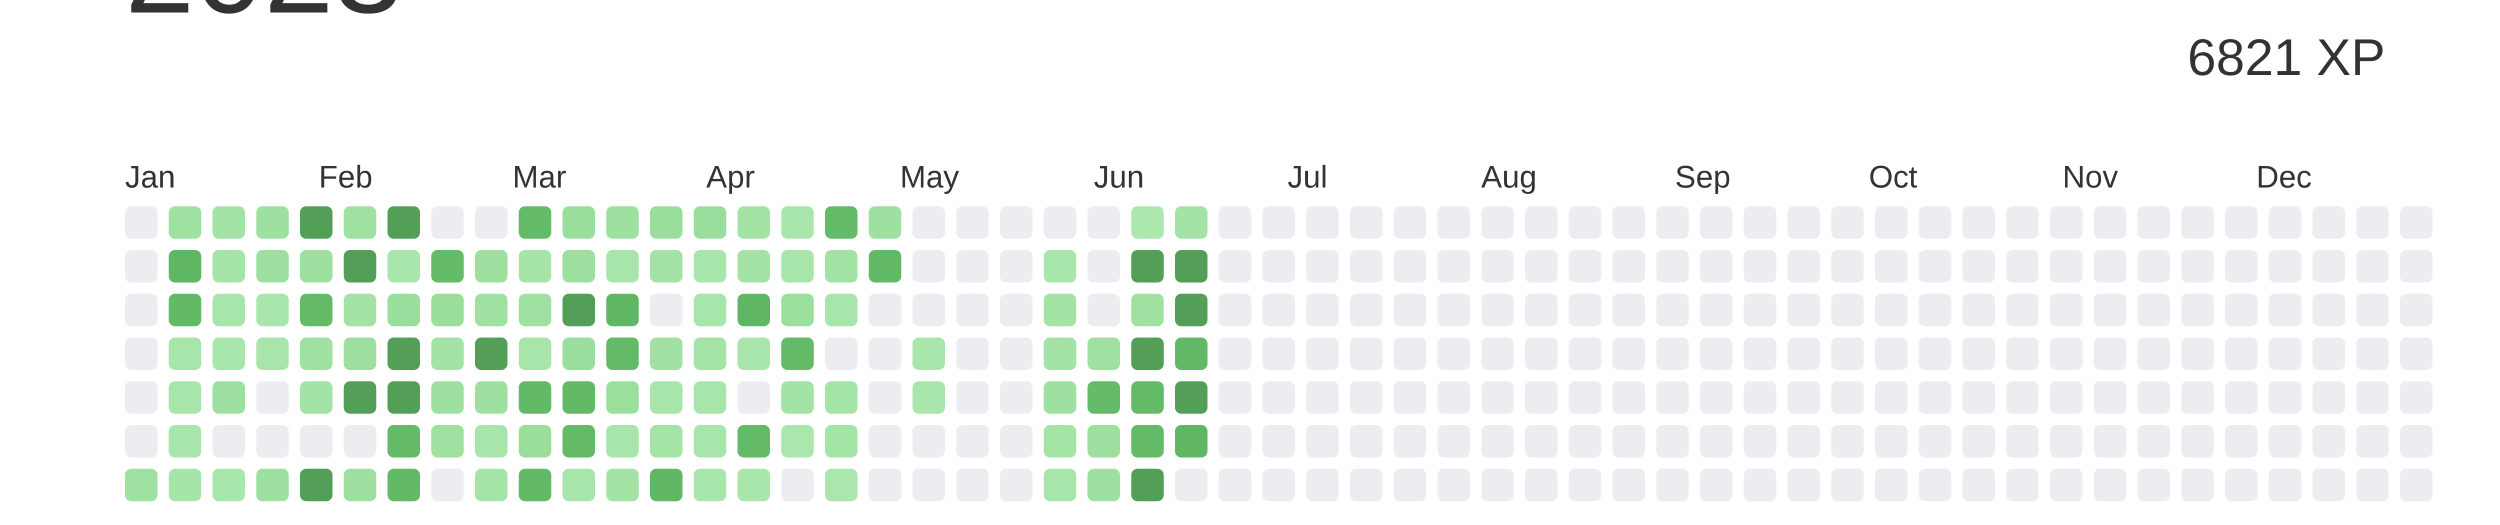
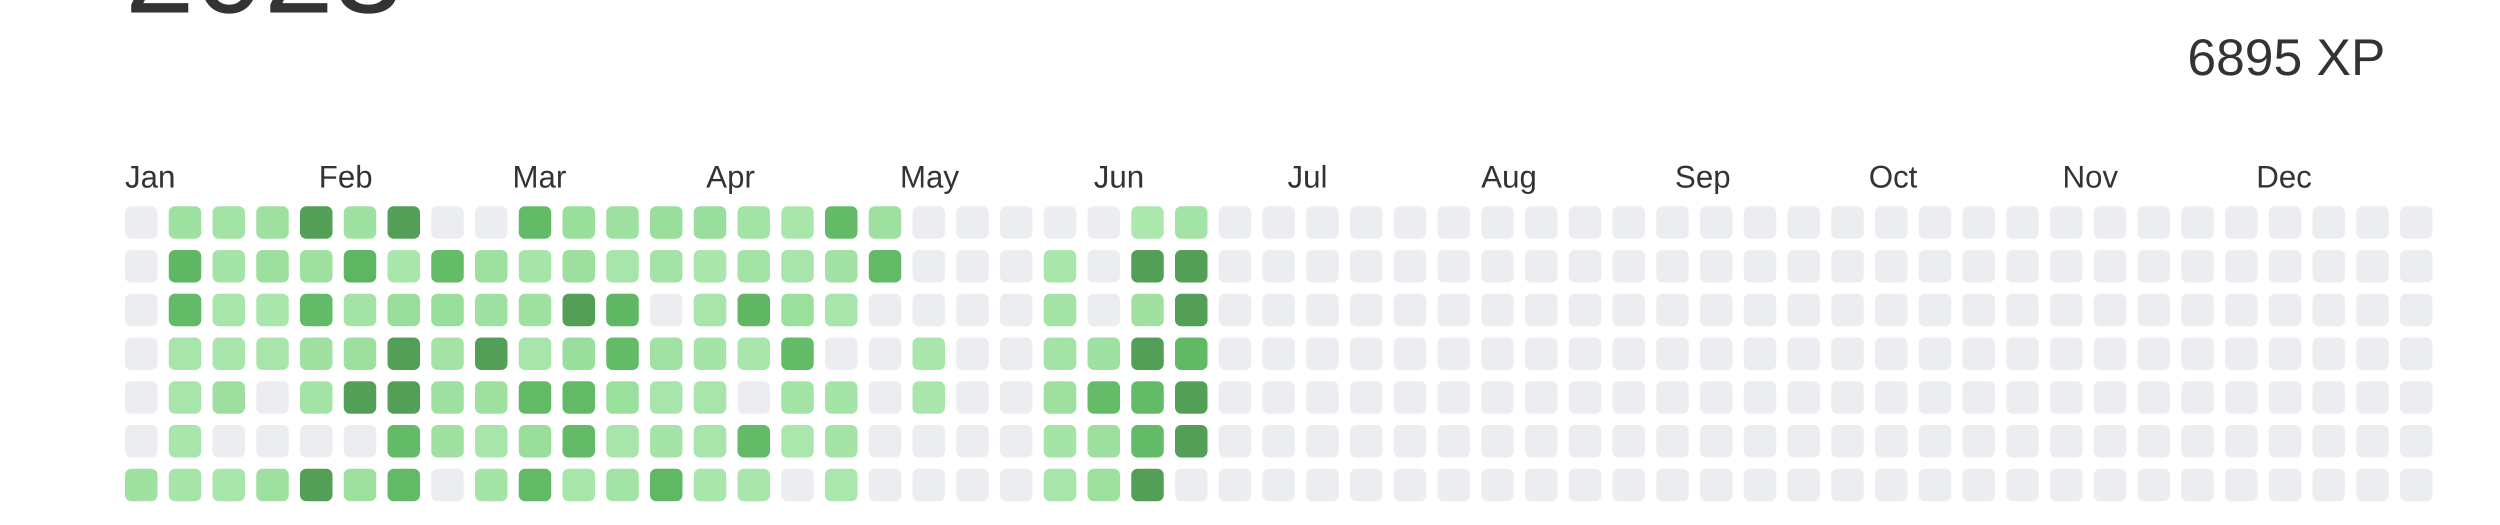
<svg xmlns="http://www.w3.org/2000/svg" baseProfile="full" height="42mm" version="1.1" viewBox="0,0,200,42" width="200mm">
  <defs />
  <rect fill="#ffffff" height="42" width="200" x="0" y="0" />
  <text alignment-baseline="hanging" fill="#333333" style="font-size:10.0px; font-family:Arial;" x="10" y="1">2023</text>
-   <text alignment-baseline="hanging" fill="#333333" style="font-size:4.125px; font-family:Arial;" x="175" y="6">6821 XP</text>
+   <text alignment-baseline="hanging" fill="#333333" style="font-size:4.125px; font-family:Arial;" x="175" y="6">6895 XP</text>
  <text fill="#333333" style="font-size:2.5px; font-family:Arial" x="10.0" y="15">Jan</text>
  <text fill="#333333" style="font-size:2.5px; font-family:Arial" x="25.5" y="15">Feb</text>
  <text fill="#333333" style="font-size:2.5px; font-family:Arial" x="41.0" y="15">Mar</text>
  <text fill="#333333" style="font-size:2.5px; font-family:Arial" x="56.5" y="15">Apr</text>
  <text fill="#333333" style="font-size:2.5px; font-family:Arial" x="72.0" y="15">May</text>
  <text fill="#333333" style="font-size:2.5px; font-family:Arial" x="87.5" y="15">Jun</text>
  <text fill="#333333" style="font-size:2.5px; font-family:Arial" x="103.0" y="15">Jul</text>
  <text fill="#333333" style="font-size:2.5px; font-family:Arial" x="118.5" y="15">Aug</text>
  <text fill="#333333" style="font-size:2.5px; font-family:Arial" x="134.0" y="15">Sep</text>
  <text fill="#333333" style="font-size:2.5px; font-family:Arial" x="149.5" y="15">Oct</text>
  <text fill="#333333" style="font-size:2.5px; font-family:Arial" x="165.0" y="15">Nov</text>
  <text fill="#333333" style="font-size:2.5px; font-family:Arial" x="180.5" y="15">Dec</text>
  <rect fill="#EBEDF0" height="2.6" rx="0.5" ry="0.5" width="2.6" x="10.0" y="16.5" />
  <rect fill="#EBEDF0" height="2.6" rx="0.5" ry="0.5" width="2.6" x="10.0" y="20.0" />
  <rect fill="#EBEDF0" height="2.6" rx="0.5" ry="0.5" width="2.6" x="10.0" y="23.5" />
  <rect fill="#EBEDF0" height="2.6" rx="0.5" ry="0.5" width="2.6" x="10.0" y="27.0" />
  <rect fill="#EBEDF0" height="2.6" rx="0.5" ry="0.5" width="2.6" x="10.0" y="30.5" />
  <rect fill="#EBEDF0" height="2.6" rx="0.5" ry="0.5" width="2.6" x="10.0" y="34.0" />
  <rect fill="#9fe1a1" height="2.6" rx="0.5" ry="0.5" width="2.6" x="10.0" y="37.5" />
  <rect fill="#9fe1a1" height="2.6" rx="0.5" ry="0.5" width="2.6" x="13.5" y="16.5" />
  <rect fill="#5fb663" height="2.6" rx="0.5" ry="0.5" width="2.6" x="13.5" y="20.0" />
  <rect fill="#62b966" height="2.6" rx="0.5" ry="0.5" width="2.6" x="13.5" y="23.5" />
  <rect fill="#a8e5aa" height="2.6" rx="0.5" ry="0.5" width="2.6" x="13.5" y="27.0" />
  <rect fill="#a8e5aa" height="2.6" rx="0.5" ry="0.5" width="2.6" x="13.5" y="30.5" />
  <rect fill="#a9e6ab" height="2.6" rx="0.5" ry="0.5" width="2.6" x="13.5" y="34.0" />
  <rect fill="#a6e4a8" height="2.6" rx="0.5" ry="0.5" width="2.6" x="13.5" y="37.5" />
  <rect fill="#a4e3a6" height="2.6" rx="0.5" ry="0.5" width="2.6" x="17.0" y="16.5" />
  <rect fill="#a5e4a7" height="2.6" rx="0.5" ry="0.5" width="2.6" x="17.0" y="20.0" />
  <rect fill="#a8e5aa" height="2.6" rx="0.5" ry="0.5" width="2.6" x="17.0" y="23.5" />
  <rect fill="#a9e6ab" height="2.6" rx="0.5" ry="0.5" width="2.6" x="17.0" y="27.0" />
  <rect fill="#9cdf9f" height="2.6" rx="0.5" ry="0.5" width="2.6" x="17.0" y="30.5" />
  <rect fill="#EBEDF0" height="2.6" rx="0.5" ry="0.5" width="2.6" x="17.0" y="34.0" />
  <rect fill="#a9e6ab" height="2.6" rx="0.5" ry="0.5" width="2.6" x="17.0" y="37.5" />
  <rect fill="#9ee0a0" height="2.6" rx="0.5" ry="0.5" width="2.6" x="20.5" y="16.5" />
  <rect fill="#9cdf9f" height="2.6" rx="0.5" ry="0.5" width="2.6" x="20.5" y="20.0" />
  <rect fill="#a9e6ab" height="2.6" rx="0.5" ry="0.5" width="2.6" x="20.5" y="23.5" />
  <rect fill="#a8e5aa" height="2.6" rx="0.5" ry="0.5" width="2.6" x="20.5" y="27.0" />
  <rect fill="#EBEDF0" height="2.6" rx="0.5" ry="0.5" width="2.6" x="20.5" y="30.5" />
  <rect fill="#EBEDF0" height="2.6" rx="0.5" ry="0.5" width="2.6" x="20.5" y="34.0" />
  <rect fill="#9de09f" height="2.6" rx="0.5" ry="0.5" width="2.6" x="20.5" y="37.5" />
  <rect fill="#549F57" height="2.6" rx="0.5" ry="0.5" width="2.6" x="24.0" y="16.5" />
  <rect fill="#9de09f" height="2.6" rx="0.5" ry="0.5" width="2.6" x="24.0" y="20.0" />
  <rect fill="#63bb68" height="2.6" rx="0.5" ry="0.5" width="2.6" x="24.0" y="23.5" />
  <rect fill="#9fe1a1" height="2.6" rx="0.5" ry="0.5" width="2.6" x="24.0" y="27.0" />
  <rect fill="#a3e3a5" height="2.6" rx="0.5" ry="0.5" width="2.6" x="24.0" y="30.5" />
  <rect fill="#EBEDF0" height="2.6" rx="0.5" ry="0.5" width="2.6" x="24.0" y="34.0" />
  <rect fill="#549F57" height="2.6" rx="0.5" ry="0.5" width="2.6" x="24.0" y="37.5" />
  <rect fill="#9fe1a1" height="2.6" rx="0.5" ry="0.5" width="2.6" x="27.5" y="16.5" />
-   <rect fill="#549F57" height="2.6" rx="0.5" ry="0.5" width="2.6" x="27.5" y="20.0" />
+   <rect fill="#5eb562" height="2.6" rx="0.5" ry="0.5" width="2.6" x="27.5" y="20.0" />
  <rect fill="#a4e3a6" height="2.6" rx="0.5" ry="0.5" width="2.6" x="27.5" y="23.5" />
  <rect fill="#9cdf9f" height="2.6" rx="0.5" ry="0.5" width="2.6" x="27.5" y="27.0" />
  <rect fill="#549F57" height="2.6" rx="0.5" ry="0.5" width="2.6" x="27.5" y="30.5" />
  <rect fill="#EBEDF0" height="2.6" rx="0.5" ry="0.5" width="2.6" x="27.5" y="34.0" />
  <rect fill="#9de09f" height="2.6" rx="0.5" ry="0.5" width="2.6" x="27.5" y="37.5" />
  <rect fill="#549F57" height="2.6" rx="0.5" ry="0.5" width="2.6" x="31.0" y="16.5" />
  <rect fill="#a9e6ab" height="2.6" rx="0.5" ry="0.5" width="2.6" x="31.0" y="20.0" />
  <rect fill="#99de9c" height="2.6" rx="0.5" ry="0.5" width="2.6" x="31.0" y="23.5" />
  <rect fill="#549F57" height="2.6" rx="0.5" ry="0.5" width="2.6" x="31.0" y="27.0" />
  <rect fill="#549F57" height="2.6" rx="0.5" ry="0.5" width="2.6" x="31.0" y="30.5" />
  <rect fill="#63bb68" height="2.6" rx="0.5" ry="0.5" width="2.6" x="31.0" y="34.0" />
  <rect fill="#62ba67" height="2.6" rx="0.5" ry="0.5" width="2.6" x="31.0" y="37.5" />
  <rect fill="#EBEDF0" height="2.6" rx="0.5" ry="0.5" width="2.6" x="34.5" y="16.5" />
  <rect fill="#64bb68" height="2.6" rx="0.5" ry="0.5" width="2.6" x="34.5" y="20.0" />
  <rect fill="#99de9b" height="2.6" rx="0.5" ry="0.5" width="2.6" x="34.5" y="23.5" />
  <rect fill="#a3e3a5" height="2.6" rx="0.5" ry="0.5" width="2.6" x="34.5" y="27.0" />
  <rect fill="#9ee0a0" height="2.6" rx="0.5" ry="0.5" width="2.6" x="34.5" y="30.5" />
  <rect fill="#a0e1a2" height="2.6" rx="0.5" ry="0.5" width="2.6" x="34.5" y="34.0" />
  <rect fill="#EBEDF0" height="2.6" rx="0.5" ry="0.5" width="2.6" x="34.5" y="37.5" />
  <rect fill="#EBEDF0" height="2.6" rx="0.5" ry="0.5" width="2.6" x="38.0" y="16.5" />
  <rect fill="#9de09f" height="2.6" rx="0.5" ry="0.5" width="2.6" x="38.0" y="20.0" />
  <rect fill="#9fe1a2" height="2.6" rx="0.5" ry="0.5" width="2.6" x="38.0" y="23.5" />
  <rect fill="#549F57" height="2.6" rx="0.5" ry="0.5" width="2.6" x="38.0" y="27.0" />
  <rect fill="#9ee0a0" height="2.6" rx="0.5" ry="0.5" width="2.6" x="38.0" y="30.5" />
  <rect fill="#a8e5aa" height="2.6" rx="0.5" ry="0.5" width="2.6" x="38.0" y="34.0" />
  <rect fill="#a5e4a7" height="2.6" rx="0.5" ry="0.5" width="2.6" x="38.0" y="37.5" />
  <rect fill="#63bb68" height="2.6" rx="0.5" ry="0.5" width="2.6" x="41.5" y="16.5" />
  <rect fill="#a6e4a8" height="2.6" rx="0.5" ry="0.5" width="2.6" x="41.5" y="20.0" />
  <rect fill="#9fe1a1" height="2.6" rx="0.5" ry="0.5" width="2.6" x="41.5" y="23.5" />
  <rect fill="#a8e5aa" height="2.6" rx="0.5" ry="0.5" width="2.6" x="41.5" y="27.0" />
  <rect fill="#62b966" height="2.6" rx="0.5" ry="0.5" width="2.6" x="41.5" y="30.5" />
  <rect fill="#99de9b" height="2.6" rx="0.5" ry="0.5" width="2.6" x="41.5" y="34.0" />
  <rect fill="#62b966" height="2.6" rx="0.5" ry="0.5" width="2.6" x="41.5" y="37.5" />
  <rect fill="#9ade9c" height="2.6" rx="0.5" ry="0.5" width="2.6" x="45.0" y="16.5" />
  <rect fill="#9cdf9f" height="2.6" rx="0.5" ry="0.5" width="2.6" x="45.0" y="20.0" />
  <rect fill="#549F57" height="2.6" rx="0.5" ry="0.5" width="2.6" x="45.0" y="23.5" />
  <rect fill="#9ade9d" height="2.6" rx="0.5" ry="0.5" width="2.6" x="45.0" y="27.0" />
  <rect fill="#62ba67" height="2.6" rx="0.5" ry="0.5" width="2.6" x="45.0" y="30.5" />
  <rect fill="#63bb68" height="2.6" rx="0.5" ry="0.5" width="2.6" x="45.0" y="34.0" />
  <rect fill="#a8e5aa" height="2.6" rx="0.5" ry="0.5" width="2.6" x="45.0" y="37.5" />
  <rect fill="#9de0a0" height="2.6" rx="0.5" ry="0.5" width="2.6" x="48.5" y="16.5" />
  <rect fill="#a8e5aa" height="2.6" rx="0.5" ry="0.5" width="2.6" x="48.5" y="20.0" />
  <rect fill="#5fb764" height="2.6" rx="0.5" ry="0.5" width="2.6" x="48.5" y="23.5" />
  <rect fill="#63bb68" height="2.6" rx="0.5" ry="0.5" width="2.6" x="48.5" y="27.0" />
  <rect fill="#9bdf9d" height="2.6" rx="0.5" ry="0.5" width="2.6" x="48.5" y="30.5" />
  <rect fill="#a8e5aa" height="2.6" rx="0.5" ry="0.5" width="2.6" x="48.5" y="34.0" />
  <rect fill="#a3e3a5" height="2.6" rx="0.5" ry="0.5" width="2.6" x="48.5" y="37.5" />
  <rect fill="#9ade9c" height="2.6" rx="0.5" ry="0.5" width="2.6" x="52.0" y="16.5" />
  <rect fill="#a3e3a5" height="2.6" rx="0.5" ry="0.5" width="2.6" x="52.0" y="20.0" />
  <rect fill="#EBEDF0" height="2.6" rx="0.5" ry="0.5" width="2.6" x="52.0" y="23.5" />
  <rect fill="#a1e2a4" height="2.6" rx="0.5" ry="0.5" width="2.6" x="52.0" y="27.0" />
  <rect fill="#a8e5aa" height="2.6" rx="0.5" ry="0.5" width="2.6" x="52.0" y="30.5" />
  <rect fill="#a5e4a7" height="2.6" rx="0.5" ry="0.5" width="2.6" x="52.0" y="34.0" />
  <rect fill="#60b764" height="2.6" rx="0.5" ry="0.5" width="2.6" x="52.0" y="37.5" />
  <rect fill="#99de9c" height="2.6" rx="0.5" ry="0.5" width="2.6" x="55.5" y="16.5" />
  <rect fill="#a9e6ab" height="2.6" rx="0.5" ry="0.5" width="2.6" x="55.5" y="20.0" />
  <rect fill="#a8e5aa" height="2.6" rx="0.5" ry="0.5" width="2.6" x="55.5" y="23.5" />
  <rect fill="#a4e4a7" height="2.6" rx="0.5" ry="0.5" width="2.6" x="55.5" y="27.0" />
  <rect fill="#a8e5aa" height="2.6" rx="0.5" ry="0.5" width="2.6" x="55.5" y="30.5" />
  <rect fill="#a8e5aa" height="2.6" rx="0.5" ry="0.5" width="2.6" x="55.5" y="34.0" />
  <rect fill="#a9e6ab" height="2.6" rx="0.5" ry="0.5" width="2.6" x="55.5" y="37.5" />
  <rect fill="#a3e3a5" height="2.6" rx="0.5" ry="0.5" width="2.6" x="59.0" y="16.5" />
  <rect fill="#a4e3a6" height="2.6" rx="0.5" ry="0.5" width="2.6" x="59.0" y="20.0" />
  <rect fill="#5fb764" height="2.6" rx="0.5" ry="0.5" width="2.6" x="59.0" y="23.5" />
  <rect fill="#a9e6ab" height="2.6" rx="0.5" ry="0.5" width="2.6" x="59.0" y="27.0" />
  <rect fill="#EBEDF0" height="2.6" rx="0.5" ry="0.5" width="2.6" x="59.0" y="30.5" />
  <rect fill="#63ba67" height="2.6" rx="0.5" ry="0.5" width="2.6" x="59.0" y="34.0" />
  <rect fill="#a9e6ab" height="2.6" rx="0.5" ry="0.5" width="2.6" x="59.0" y="37.5" />
  <rect fill="#a9e6ab" height="2.6" rx="0.5" ry="0.5" width="2.6" x="62.5" y="16.5" />
  <rect fill="#a8e5aa" height="2.6" rx="0.5" ry="0.5" width="2.6" x="62.5" y="20.0" />
  <rect fill="#9bdf9d" height="2.6" rx="0.5" ry="0.5" width="2.6" x="62.5" y="23.5" />
  <rect fill="#63bb68" height="2.6" rx="0.5" ry="0.5" width="2.6" x="62.5" y="27.0" />
  <rect fill="#a3e3a5" height="2.6" rx="0.5" ry="0.5" width="2.6" x="62.5" y="30.5" />
  <rect fill="#abe6ad" height="2.6" rx="0.5" ry="0.5" width="2.6" x="62.5" y="34.0" />
  <rect fill="#EBEDF0" height="2.6" rx="0.5" ry="0.5" width="2.6" x="62.5" y="37.5" />
  <rect fill="#63bb68" height="2.6" rx="0.5" ry="0.5" width="2.6" x="66.0" y="16.5" />
  <rect fill="#a2e2a4" height="2.6" rx="0.5" ry="0.5" width="2.6" x="66.0" y="20.0" />
  <rect fill="#a8e5aa" height="2.6" rx="0.5" ry="0.5" width="2.6" x="66.0" y="23.5" />
  <rect fill="#EBEDF0" height="2.6" rx="0.5" ry="0.5" width="2.6" x="66.0" y="27.0" />
  <rect fill="#a5e4a7" height="2.6" rx="0.5" ry="0.5" width="2.6" x="66.0" y="30.5" />
  <rect fill="#a4e4a7" height="2.6" rx="0.5" ry="0.5" width="2.6" x="66.0" y="34.0" />
  <rect fill="#abe6ad" height="2.6" rx="0.5" ry="0.5" width="2.6" x="66.0" y="37.5" />
  <rect fill="#9de0a0" height="2.6" rx="0.5" ry="0.5" width="2.6" x="69.5" y="16.5" />
  <rect fill="#62ba67" height="2.6" rx="0.5" ry="0.5" width="2.6" x="69.5" y="20.0" />
  <rect fill="#EBEDF0" height="2.6" rx="0.5" ry="0.5" width="2.6" x="69.5" y="23.5" />
  <rect fill="#EBEDF0" height="2.6" rx="0.5" ry="0.5" width="2.6" x="69.5" y="27.0" />
  <rect fill="#EBEDF0" height="2.6" rx="0.5" ry="0.5" width="2.6" x="69.5" y="30.5" />
  <rect fill="#EBEDF0" height="2.6" rx="0.5" ry="0.5" width="2.6" x="69.5" y="34.0" />
  <rect fill="#EBEDF0" height="2.6" rx="0.5" ry="0.5" width="2.6" x="69.5" y="37.5" />
  <rect fill="#EBEDF0" height="2.6" rx="0.5" ry="0.5" width="2.6" x="73.0" y="16.5" />
  <rect fill="#EBEDF0" height="2.6" rx="0.5" ry="0.5" width="2.6" x="73.0" y="20.0" />
  <rect fill="#EBEDF0" height="2.6" rx="0.5" ry="0.5" width="2.6" x="73.0" y="23.5" />
  <rect fill="#a9e6ab" height="2.6" rx="0.5" ry="0.5" width="2.6" x="73.0" y="27.0" />
  <rect fill="#a9e6ab" height="2.6" rx="0.5" ry="0.5" width="2.6" x="73.0" y="30.5" />
  <rect fill="#EBEDF0" height="2.6" rx="0.5" ry="0.5" width="2.6" x="73.0" y="34.0" />
  <rect fill="#EBEDF0" height="2.6" rx="0.5" ry="0.5" width="2.6" x="73.0" y="37.5" />
  <rect fill="#EBEDF0" height="2.6" rx="0.5" ry="0.5" width="2.6" x="76.5" y="16.5" />
  <rect fill="#EBEDF0" height="2.6" rx="0.5" ry="0.5" width="2.6" x="76.5" y="20.0" />
  <rect fill="#EBEDF0" height="2.6" rx="0.5" ry="0.5" width="2.6" x="76.5" y="23.5" />
  <rect fill="#EBEDF0" height="2.6" rx="0.5" ry="0.5" width="2.6" x="76.5" y="27.0" />
  <rect fill="#EBEDF0" height="2.6" rx="0.5" ry="0.5" width="2.6" x="76.5" y="30.5" />
  <rect fill="#EBEDF0" height="2.6" rx="0.5" ry="0.5" width="2.6" x="76.5" y="34.0" />
  <rect fill="#EBEDF0" height="2.6" rx="0.5" ry="0.5" width="2.6" x="76.5" y="37.5" />
  <rect fill="#EBEDF0" height="2.6" rx="0.5" ry="0.5" width="2.6" x="80.0" y="16.5" />
  <rect fill="#EBEDF0" height="2.6" rx="0.5" ry="0.5" width="2.6" x="80.0" y="20.0" />
  <rect fill="#EBEDF0" height="2.6" rx="0.5" ry="0.5" width="2.6" x="80.0" y="23.5" />
  <rect fill="#EBEDF0" height="2.6" rx="0.5" ry="0.5" width="2.6" x="80.0" y="27.0" />
  <rect fill="#EBEDF0" height="2.6" rx="0.5" ry="0.5" width="2.6" x="80.0" y="30.5" />
  <rect fill="#EBEDF0" height="2.6" rx="0.5" ry="0.5" width="2.6" x="80.0" y="34.0" />
  <rect fill="#EBEDF0" height="2.6" rx="0.5" ry="0.5" width="2.6" x="80.0" y="37.5" />
  <rect fill="#EBEDF0" height="2.6" rx="0.5" ry="0.5" width="2.6" x="83.5" y="16.5" />
  <rect fill="#a9e6ab" height="2.6" rx="0.5" ry="0.5" width="2.6" x="83.5" y="20.0" />
  <rect fill="#a4e3a6" height="2.6" rx="0.5" ry="0.5" width="2.6" x="83.5" y="23.5" />
  <rect fill="#a3e3a5" height="2.6" rx="0.5" ry="0.5" width="2.6" x="83.5" y="27.0" />
  <rect fill="#9ee0a0" height="2.6" rx="0.5" ry="0.5" width="2.6" x="83.5" y="30.5" />
  <rect fill="#a5e4a7" height="2.6" rx="0.5" ry="0.5" width="2.6" x="83.5" y="34.0" />
  <rect fill="#a8e5aa" height="2.6" rx="0.5" ry="0.5" width="2.6" x="83.5" y="37.5" />
  <rect fill="#EBEDF0" height="2.6" rx="0.5" ry="0.5" width="2.6" x="87.0" y="16.5" />
  <rect fill="#EBEDF0" height="2.6" rx="0.5" ry="0.5" width="2.6" x="87.0" y="20.0" />
  <rect fill="#EBEDF0" height="2.6" rx="0.5" ry="0.5" width="2.6" x="87.0" y="23.5" />
  <rect fill="#9fe1a2" height="2.6" rx="0.5" ry="0.5" width="2.6" x="87.0" y="27.0" />
  <rect fill="#64bc68" height="2.6" rx="0.5" ry="0.5" width="2.6" x="87.0" y="30.5" />
  <rect fill="#9cdf9e" height="2.6" rx="0.5" ry="0.5" width="2.6" x="87.0" y="34.0" />
  <rect fill="#9de09f" height="2.6" rx="0.5" ry="0.5" width="2.6" x="87.0" y="37.5" />
  <rect fill="#ace7ae" height="2.6" rx="0.5" ry="0.5" width="2.6" x="90.5" y="16.5" />
  <rect fill="#549F57" height="2.6" rx="0.5" ry="0.5" width="2.6" x="90.5" y="20.0" />
  <rect fill="#a0e1a2" height="2.6" rx="0.5" ry="0.5" width="2.6" x="90.5" y="23.5" />
  <rect fill="#549F57" height="2.6" rx="0.5" ry="0.5" width="2.6" x="90.5" y="27.0" />
  <rect fill="#63ba67" height="2.6" rx="0.5" ry="0.5" width="2.6" x="90.5" y="30.5" />
  <rect fill="#63bb68" height="2.6" rx="0.5" ry="0.5" width="2.6" x="90.5" y="34.0" />
  <rect fill="#549F57" height="2.6" rx="0.5" ry="0.5" width="2.6" x="90.5" y="37.5" />
  <rect fill="#a4e3a6" height="2.6" rx="0.5" ry="0.5" width="2.6" x="94.0" y="16.5" />
  <rect fill="#549F57" height="2.6" rx="0.5" ry="0.5" width="2.6" x="94.0" y="20.0" />
  <rect fill="#549F57" height="2.6" rx="0.5" ry="0.5" width="2.6" x="94.0" y="23.5" />
  <rect fill="#61b865" height="2.6" rx="0.5" ry="0.5" width="2.6" x="94.0" y="27.0" />
  <rect fill="#549F57" height="2.6" rx="0.5" ry="0.5" width="2.6" x="94.0" y="30.5" />
-   <rect fill="#5fb663" height="2.6" rx="0.5" ry="0.5" width="2.6" x="94.0" y="34.0" />
+   <rect fill="#549F57" height="2.6" rx="0.5" ry="0.5" width="2.6" x="94.0" y="34.0" />
  <rect fill="#EBEDF0" height="2.6" rx="0.5" ry="0.5" width="2.6" x="94.0" y="37.5" />
  <rect fill="#EBEDF0" height="2.6" rx="0.5" ry="0.5" width="2.6" x="97.5" y="16.5" />
  <rect fill="#EBEDF0" height="2.6" rx="0.5" ry="0.5" width="2.6" x="97.5" y="20.0" />
  <rect fill="#EBEDF0" height="2.6" rx="0.5" ry="0.5" width="2.6" x="97.5" y="23.5" />
  <rect fill="#EBEDF0" height="2.6" rx="0.5" ry="0.5" width="2.6" x="97.5" y="27.0" />
  <rect fill="#EBEDF0" height="2.6" rx="0.5" ry="0.5" width="2.6" x="97.5" y="30.5" />
  <rect fill="#EBEDF0" height="2.6" rx="0.5" ry="0.5" width="2.6" x="97.5" y="34.0" />
  <rect fill="#EBEDF0" height="2.6" rx="0.5" ry="0.5" width="2.6" x="97.5" y="37.5" />
  <rect fill="#EBEDF0" height="2.6" rx="0.5" ry="0.5" width="2.6" x="101.0" y="16.5" />
  <rect fill="#EBEDF0" height="2.6" rx="0.5" ry="0.5" width="2.6" x="101.0" y="20.0" />
  <rect fill="#EBEDF0" height="2.6" rx="0.5" ry="0.5" width="2.6" x="101.0" y="23.5" />
  <rect fill="#EBEDF0" height="2.6" rx="0.5" ry="0.5" width="2.6" x="101.0" y="27.0" />
  <rect fill="#EBEDF0" height="2.6" rx="0.5" ry="0.5" width="2.6" x="101.0" y="30.5" />
  <rect fill="#EBEDF0" height="2.6" rx="0.5" ry="0.5" width="2.6" x="101.0" y="34.0" />
  <rect fill="#EBEDF0" height="2.6" rx="0.5" ry="0.5" width="2.6" x="101.0" y="37.5" />
  <rect fill="#EBEDF0" height="2.6" rx="0.5" ry="0.5" width="2.6" x="104.5" y="16.5" />
  <rect fill="#EBEDF0" height="2.6" rx="0.5" ry="0.5" width="2.6" x="104.5" y="20.0" />
  <rect fill="#EBEDF0" height="2.6" rx="0.5" ry="0.5" width="2.6" x="104.5" y="23.5" />
  <rect fill="#EBEDF0" height="2.6" rx="0.5" ry="0.5" width="2.6" x="104.5" y="27.0" />
  <rect fill="#EBEDF0" height="2.6" rx="0.5" ry="0.5" width="2.6" x="104.5" y="30.5" />
  <rect fill="#EBEDF0" height="2.6" rx="0.5" ry="0.5" width="2.6" x="104.5" y="34.0" />
  <rect fill="#EBEDF0" height="2.6" rx="0.5" ry="0.5" width="2.6" x="104.5" y="37.5" />
  <rect fill="#EBEDF0" height="2.6" rx="0.5" ry="0.5" width="2.6" x="108.0" y="16.5" />
  <rect fill="#EBEDF0" height="2.6" rx="0.5" ry="0.5" width="2.6" x="108.0" y="20.0" />
  <rect fill="#EBEDF0" height="2.6" rx="0.5" ry="0.5" width="2.6" x="108.0" y="23.5" />
  <rect fill="#EBEDF0" height="2.6" rx="0.5" ry="0.5" width="2.6" x="108.0" y="27.0" />
  <rect fill="#EBEDF0" height="2.6" rx="0.5" ry="0.5" width="2.6" x="108.0" y="30.5" />
  <rect fill="#EBEDF0" height="2.6" rx="0.5" ry="0.5" width="2.6" x="108.0" y="34.0" />
  <rect fill="#EBEDF0" height="2.6" rx="0.5" ry="0.5" width="2.6" x="108.0" y="37.5" />
  <rect fill="#EBEDF0" height="2.6" rx="0.5" ry="0.5" width="2.6" x="111.5" y="16.5" />
  <rect fill="#EBEDF0" height="2.6" rx="0.5" ry="0.5" width="2.6" x="111.5" y="20.0" />
  <rect fill="#EBEDF0" height="2.6" rx="0.5" ry="0.5" width="2.6" x="111.5" y="23.5" />
  <rect fill="#EBEDF0" height="2.6" rx="0.5" ry="0.5" width="2.6" x="111.5" y="27.0" />
  <rect fill="#EBEDF0" height="2.6" rx="0.5" ry="0.5" width="2.6" x="111.5" y="30.5" />
  <rect fill="#EBEDF0" height="2.6" rx="0.5" ry="0.5" width="2.6" x="111.5" y="34.0" />
  <rect fill="#EBEDF0" height="2.6" rx="0.5" ry="0.5" width="2.6" x="111.5" y="37.5" />
  <rect fill="#EBEDF0" height="2.6" rx="0.5" ry="0.5" width="2.6" x="115.0" y="16.5" />
  <rect fill="#EBEDF0" height="2.6" rx="0.5" ry="0.5" width="2.6" x="115.0" y="20.0" />
  <rect fill="#EBEDF0" height="2.6" rx="0.5" ry="0.5" width="2.6" x="115.0" y="23.5" />
  <rect fill="#EBEDF0" height="2.6" rx="0.5" ry="0.5" width="2.6" x="115.0" y="27.0" />
  <rect fill="#EBEDF0" height="2.6" rx="0.5" ry="0.5" width="2.6" x="115.0" y="30.5" />
  <rect fill="#EBEDF0" height="2.6" rx="0.5" ry="0.5" width="2.6" x="115.0" y="34.0" />
  <rect fill="#EBEDF0" height="2.6" rx="0.5" ry="0.5" width="2.6" x="115.0" y="37.5" />
  <rect fill="#EBEDF0" height="2.6" rx="0.5" ry="0.5" width="2.6" x="118.5" y="16.5" />
  <rect fill="#EBEDF0" height="2.6" rx="0.5" ry="0.5" width="2.6" x="118.5" y="20.0" />
  <rect fill="#EBEDF0" height="2.6" rx="0.5" ry="0.5" width="2.6" x="118.5" y="23.5" />
  <rect fill="#EBEDF0" height="2.6" rx="0.5" ry="0.5" width="2.6" x="118.5" y="27.0" />
  <rect fill="#EBEDF0" height="2.6" rx="0.5" ry="0.5" width="2.6" x="118.5" y="30.5" />
  <rect fill="#EBEDF0" height="2.6" rx="0.5" ry="0.5" width="2.6" x="118.5" y="34.0" />
  <rect fill="#EBEDF0" height="2.6" rx="0.5" ry="0.5" width="2.6" x="118.5" y="37.5" />
  <rect fill="#EBEDF0" height="2.6" rx="0.5" ry="0.5" width="2.6" x="122.0" y="16.5" />
  <rect fill="#EBEDF0" height="2.6" rx="0.5" ry="0.5" width="2.6" x="122.0" y="20.0" />
  <rect fill="#EBEDF0" height="2.6" rx="0.5" ry="0.5" width="2.6" x="122.0" y="23.5" />
  <rect fill="#EBEDF0" height="2.6" rx="0.5" ry="0.5" width="2.6" x="122.0" y="27.0" />
  <rect fill="#EBEDF0" height="2.6" rx="0.5" ry="0.5" width="2.6" x="122.0" y="30.5" />
  <rect fill="#EBEDF0" height="2.6" rx="0.5" ry="0.5" width="2.6" x="122.0" y="34.0" />
  <rect fill="#EBEDF0" height="2.6" rx="0.5" ry="0.5" width="2.6" x="122.0" y="37.5" />
  <rect fill="#EBEDF0" height="2.6" rx="0.5" ry="0.5" width="2.6" x="125.5" y="16.5" />
  <rect fill="#EBEDF0" height="2.6" rx="0.5" ry="0.5" width="2.6" x="125.5" y="20.0" />
  <rect fill="#EBEDF0" height="2.6" rx="0.5" ry="0.5" width="2.6" x="125.5" y="23.5" />
  <rect fill="#EBEDF0" height="2.6" rx="0.5" ry="0.5" width="2.6" x="125.5" y="27.0" />
  <rect fill="#EBEDF0" height="2.6" rx="0.5" ry="0.5" width="2.6" x="125.5" y="30.5" />
  <rect fill="#EBEDF0" height="2.6" rx="0.5" ry="0.5" width="2.6" x="125.5" y="34.0" />
  <rect fill="#EBEDF0" height="2.6" rx="0.5" ry="0.5" width="2.6" x="125.5" y="37.5" />
  <rect fill="#EBEDF0" height="2.6" rx="0.5" ry="0.5" width="2.6" x="129.0" y="16.5" />
  <rect fill="#EBEDF0" height="2.6" rx="0.5" ry="0.5" width="2.6" x="129.0" y="20.0" />
  <rect fill="#EBEDF0" height="2.6" rx="0.5" ry="0.5" width="2.6" x="129.0" y="23.5" />
  <rect fill="#EBEDF0" height="2.6" rx="0.5" ry="0.5" width="2.6" x="129.0" y="27.0" />
  <rect fill="#EBEDF0" height="2.6" rx="0.5" ry="0.5" width="2.6" x="129.0" y="30.5" />
  <rect fill="#EBEDF0" height="2.6" rx="0.5" ry="0.5" width="2.6" x="129.0" y="34.0" />
  <rect fill="#EBEDF0" height="2.6" rx="0.5" ry="0.5" width="2.6" x="129.0" y="37.5" />
  <rect fill="#EBEDF0" height="2.6" rx="0.5" ry="0.5" width="2.6" x="132.5" y="16.5" />
  <rect fill="#EBEDF0" height="2.6" rx="0.5" ry="0.5" width="2.6" x="132.5" y="20.0" />
  <rect fill="#EBEDF0" height="2.6" rx="0.5" ry="0.5" width="2.6" x="132.5" y="23.5" />
  <rect fill="#EBEDF0" height="2.6" rx="0.5" ry="0.5" width="2.6" x="132.5" y="27.0" />
  <rect fill="#EBEDF0" height="2.6" rx="0.5" ry="0.5" width="2.6" x="132.5" y="30.5" />
  <rect fill="#EBEDF0" height="2.6" rx="0.5" ry="0.5" width="2.6" x="132.5" y="34.0" />
  <rect fill="#EBEDF0" height="2.6" rx="0.5" ry="0.5" width="2.6" x="132.5" y="37.5" />
  <rect fill="#EBEDF0" height="2.6" rx="0.5" ry="0.5" width="2.6" x="136.0" y="16.5" />
  <rect fill="#EBEDF0" height="2.6" rx="0.5" ry="0.5" width="2.6" x="136.0" y="20.0" />
  <rect fill="#EBEDF0" height="2.6" rx="0.5" ry="0.5" width="2.6" x="136.0" y="23.5" />
  <rect fill="#EBEDF0" height="2.6" rx="0.5" ry="0.5" width="2.6" x="136.0" y="27.0" />
  <rect fill="#EBEDF0" height="2.6" rx="0.5" ry="0.5" width="2.6" x="136.0" y="30.5" />
  <rect fill="#EBEDF0" height="2.6" rx="0.5" ry="0.5" width="2.6" x="136.0" y="34.0" />
  <rect fill="#EBEDF0" height="2.6" rx="0.5" ry="0.5" width="2.6" x="136.0" y="37.5" />
  <rect fill="#EBEDF0" height="2.6" rx="0.5" ry="0.5" width="2.6" x="139.5" y="16.5" />
  <rect fill="#EBEDF0" height="2.6" rx="0.5" ry="0.5" width="2.6" x="139.5" y="20.0" />
  <rect fill="#EBEDF0" height="2.6" rx="0.5" ry="0.5" width="2.6" x="139.5" y="23.5" />
  <rect fill="#EBEDF0" height="2.6" rx="0.5" ry="0.5" width="2.6" x="139.5" y="27.0" />
  <rect fill="#EBEDF0" height="2.6" rx="0.5" ry="0.5" width="2.6" x="139.5" y="30.5" />
  <rect fill="#EBEDF0" height="2.6" rx="0.5" ry="0.5" width="2.6" x="139.5" y="34.0" />
  <rect fill="#EBEDF0" height="2.6" rx="0.5" ry="0.5" width="2.6" x="139.5" y="37.5" />
  <rect fill="#EBEDF0" height="2.6" rx="0.5" ry="0.5" width="2.6" x="143.0" y="16.5" />
  <rect fill="#EBEDF0" height="2.6" rx="0.5" ry="0.5" width="2.6" x="143.0" y="20.0" />
  <rect fill="#EBEDF0" height="2.6" rx="0.5" ry="0.5" width="2.6" x="143.0" y="23.5" />
  <rect fill="#EBEDF0" height="2.6" rx="0.5" ry="0.5" width="2.6" x="143.0" y="27.0" />
  <rect fill="#EBEDF0" height="2.6" rx="0.5" ry="0.5" width="2.6" x="143.0" y="30.5" />
  <rect fill="#EBEDF0" height="2.6" rx="0.5" ry="0.5" width="2.6" x="143.0" y="34.0" />
  <rect fill="#EBEDF0" height="2.6" rx="0.5" ry="0.5" width="2.6" x="143.0" y="37.5" />
  <rect fill="#EBEDF0" height="2.6" rx="0.5" ry="0.5" width="2.6" x="146.5" y="16.5" />
  <rect fill="#EBEDF0" height="2.6" rx="0.5" ry="0.5" width="2.6" x="146.5" y="20.0" />
  <rect fill="#EBEDF0" height="2.6" rx="0.5" ry="0.5" width="2.6" x="146.5" y="23.5" />
  <rect fill="#EBEDF0" height="2.6" rx="0.5" ry="0.5" width="2.6" x="146.5" y="27.0" />
  <rect fill="#EBEDF0" height="2.6" rx="0.5" ry="0.5" width="2.6" x="146.5" y="30.5" />
  <rect fill="#EBEDF0" height="2.6" rx="0.5" ry="0.5" width="2.6" x="146.5" y="34.0" />
  <rect fill="#EBEDF0" height="2.6" rx="0.5" ry="0.5" width="2.6" x="146.5" y="37.5" />
  <rect fill="#EBEDF0" height="2.6" rx="0.5" ry="0.5" width="2.6" x="150.0" y="16.5" />
  <rect fill="#EBEDF0" height="2.6" rx="0.5" ry="0.5" width="2.6" x="150.0" y="20.0" />
  <rect fill="#EBEDF0" height="2.6" rx="0.5" ry="0.5" width="2.6" x="150.0" y="23.5" />
  <rect fill="#EBEDF0" height="2.6" rx="0.5" ry="0.5" width="2.6" x="150.0" y="27.0" />
  <rect fill="#EBEDF0" height="2.6" rx="0.5" ry="0.5" width="2.6" x="150.0" y="30.5" />
  <rect fill="#EBEDF0" height="2.6" rx="0.5" ry="0.5" width="2.6" x="150.0" y="34.0" />
  <rect fill="#EBEDF0" height="2.6" rx="0.5" ry="0.5" width="2.6" x="150.0" y="37.5" />
  <rect fill="#EBEDF0" height="2.6" rx="0.5" ry="0.5" width="2.6" x="153.5" y="16.5" />
  <rect fill="#EBEDF0" height="2.6" rx="0.5" ry="0.5" width="2.6" x="153.5" y="20.0" />
  <rect fill="#EBEDF0" height="2.6" rx="0.5" ry="0.5" width="2.6" x="153.5" y="23.5" />
  <rect fill="#EBEDF0" height="2.6" rx="0.5" ry="0.5" width="2.6" x="153.5" y="27.0" />
  <rect fill="#EBEDF0" height="2.6" rx="0.5" ry="0.5" width="2.6" x="153.5" y="30.5" />
  <rect fill="#EBEDF0" height="2.6" rx="0.5" ry="0.5" width="2.6" x="153.5" y="34.0" />
  <rect fill="#EBEDF0" height="2.6" rx="0.5" ry="0.5" width="2.6" x="153.5" y="37.5" />
  <rect fill="#EBEDF0" height="2.6" rx="0.5" ry="0.5" width="2.6" x="157.0" y="16.5" />
  <rect fill="#EBEDF0" height="2.6" rx="0.5" ry="0.5" width="2.6" x="157.0" y="20.0" />
  <rect fill="#EBEDF0" height="2.6" rx="0.5" ry="0.5" width="2.6" x="157.0" y="23.5" />
  <rect fill="#EBEDF0" height="2.6" rx="0.5" ry="0.5" width="2.6" x="157.0" y="27.0" />
  <rect fill="#EBEDF0" height="2.6" rx="0.5" ry="0.5" width="2.6" x="157.0" y="30.5" />
  <rect fill="#EBEDF0" height="2.6" rx="0.5" ry="0.5" width="2.6" x="157.0" y="34.0" />
  <rect fill="#EBEDF0" height="2.6" rx="0.5" ry="0.5" width="2.6" x="157.0" y="37.5" />
  <rect fill="#EBEDF0" height="2.6" rx="0.5" ry="0.5" width="2.6" x="160.5" y="16.5" />
  <rect fill="#EBEDF0" height="2.6" rx="0.5" ry="0.5" width="2.6" x="160.5" y="20.0" />
  <rect fill="#EBEDF0" height="2.6" rx="0.5" ry="0.5" width="2.6" x="160.5" y="23.5" />
  <rect fill="#EBEDF0" height="2.6" rx="0.5" ry="0.5" width="2.6" x="160.5" y="27.0" />
  <rect fill="#EBEDF0" height="2.6" rx="0.5" ry="0.5" width="2.6" x="160.5" y="30.5" />
  <rect fill="#EBEDF0" height="2.6" rx="0.5" ry="0.5" width="2.6" x="160.5" y="34.0" />
  <rect fill="#EBEDF0" height="2.6" rx="0.5" ry="0.5" width="2.6" x="160.5" y="37.5" />
  <rect fill="#EBEDF0" height="2.6" rx="0.5" ry="0.5" width="2.6" x="164.0" y="16.5" />
  <rect fill="#EBEDF0" height="2.6" rx="0.5" ry="0.5" width="2.6" x="164.0" y="20.0" />
  <rect fill="#EBEDF0" height="2.6" rx="0.5" ry="0.5" width="2.6" x="164.0" y="23.5" />
  <rect fill="#EBEDF0" height="2.6" rx="0.5" ry="0.5" width="2.6" x="164.0" y="27.0" />
  <rect fill="#EBEDF0" height="2.6" rx="0.5" ry="0.5" width="2.6" x="164.0" y="30.5" />
  <rect fill="#EBEDF0" height="2.6" rx="0.5" ry="0.5" width="2.6" x="164.0" y="34.0" />
  <rect fill="#EBEDF0" height="2.6" rx="0.5" ry="0.5" width="2.6" x="164.0" y="37.5" />
  <rect fill="#EBEDF0" height="2.6" rx="0.5" ry="0.5" width="2.6" x="167.5" y="16.5" />
  <rect fill="#EBEDF0" height="2.6" rx="0.5" ry="0.5" width="2.6" x="167.5" y="20.0" />
  <rect fill="#EBEDF0" height="2.6" rx="0.5" ry="0.5" width="2.6" x="167.5" y="23.5" />
  <rect fill="#EBEDF0" height="2.6" rx="0.5" ry="0.5" width="2.6" x="167.5" y="27.0" />
  <rect fill="#EBEDF0" height="2.6" rx="0.5" ry="0.5" width="2.6" x="167.5" y="30.5" />
  <rect fill="#EBEDF0" height="2.6" rx="0.5" ry="0.5" width="2.6" x="167.5" y="34.0" />
  <rect fill="#EBEDF0" height="2.6" rx="0.5" ry="0.5" width="2.6" x="167.5" y="37.5" />
  <rect fill="#EBEDF0" height="2.6" rx="0.5" ry="0.5" width="2.6" x="171.0" y="16.5" />
  <rect fill="#EBEDF0" height="2.6" rx="0.5" ry="0.5" width="2.6" x="171.0" y="20.0" />
  <rect fill="#EBEDF0" height="2.6" rx="0.5" ry="0.5" width="2.6" x="171.0" y="23.5" />
  <rect fill="#EBEDF0" height="2.6" rx="0.5" ry="0.5" width="2.6" x="171.0" y="27.0" />
  <rect fill="#EBEDF0" height="2.6" rx="0.5" ry="0.5" width="2.6" x="171.0" y="30.5" />
  <rect fill="#EBEDF0" height="2.6" rx="0.5" ry="0.5" width="2.6" x="171.0" y="34.0" />
  <rect fill="#EBEDF0" height="2.6" rx="0.5" ry="0.5" width="2.6" x="171.0" y="37.5" />
  <rect fill="#EBEDF0" height="2.6" rx="0.5" ry="0.5" width="2.6" x="174.5" y="16.5" />
  <rect fill="#EBEDF0" height="2.6" rx="0.5" ry="0.5" width="2.6" x="174.5" y="20.0" />
  <rect fill="#EBEDF0" height="2.6" rx="0.5" ry="0.5" width="2.6" x="174.5" y="23.5" />
  <rect fill="#EBEDF0" height="2.6" rx="0.5" ry="0.5" width="2.6" x="174.5" y="27.0" />
  <rect fill="#EBEDF0" height="2.6" rx="0.5" ry="0.5" width="2.6" x="174.5" y="30.5" />
  <rect fill="#EBEDF0" height="2.6" rx="0.5" ry="0.5" width="2.6" x="174.5" y="34.0" />
  <rect fill="#EBEDF0" height="2.6" rx="0.5" ry="0.5" width="2.6" x="174.5" y="37.5" />
  <rect fill="#EBEDF0" height="2.6" rx="0.5" ry="0.5" width="2.6" x="178.0" y="16.5" />
  <rect fill="#EBEDF0" height="2.6" rx="0.5" ry="0.5" width="2.6" x="178.0" y="20.0" />
  <rect fill="#EBEDF0" height="2.6" rx="0.5" ry="0.5" width="2.6" x="178.0" y="23.5" />
  <rect fill="#EBEDF0" height="2.6" rx="0.5" ry="0.5" width="2.6" x="178.0" y="27.0" />
  <rect fill="#EBEDF0" height="2.6" rx="0.5" ry="0.5" width="2.6" x="178.0" y="30.5" />
  <rect fill="#EBEDF0" height="2.6" rx="0.5" ry="0.5" width="2.6" x="178.0" y="34.0" />
  <rect fill="#EBEDF0" height="2.6" rx="0.5" ry="0.5" width="2.6" x="178.0" y="37.5" />
  <rect fill="#EBEDF0" height="2.6" rx="0.5" ry="0.5" width="2.6" x="181.5" y="16.5" />
  <rect fill="#EBEDF0" height="2.6" rx="0.5" ry="0.5" width="2.6" x="181.5" y="20.0" />
  <rect fill="#EBEDF0" height="2.6" rx="0.5" ry="0.5" width="2.6" x="181.5" y="23.5" />
  <rect fill="#EBEDF0" height="2.6" rx="0.5" ry="0.5" width="2.6" x="181.5" y="27.0" />
  <rect fill="#EBEDF0" height="2.6" rx="0.5" ry="0.5" width="2.6" x="181.5" y="30.5" />
  <rect fill="#EBEDF0" height="2.6" rx="0.5" ry="0.5" width="2.6" x="181.5" y="34.0" />
  <rect fill="#EBEDF0" height="2.6" rx="0.5" ry="0.5" width="2.6" x="181.5" y="37.5" />
  <rect fill="#EBEDF0" height="2.6" rx="0.5" ry="0.5" width="2.6" x="185.0" y="16.5" />
  <rect fill="#EBEDF0" height="2.6" rx="0.5" ry="0.5" width="2.6" x="185.0" y="20.0" />
  <rect fill="#EBEDF0" height="2.6" rx="0.5" ry="0.5" width="2.6" x="185.0" y="23.5" />
  <rect fill="#EBEDF0" height="2.6" rx="0.5" ry="0.5" width="2.6" x="185.0" y="27.0" />
  <rect fill="#EBEDF0" height="2.6" rx="0.5" ry="0.5" width="2.6" x="185.0" y="30.5" />
  <rect fill="#EBEDF0" height="2.6" rx="0.5" ry="0.5" width="2.6" x="185.0" y="34.0" />
  <rect fill="#EBEDF0" height="2.6" rx="0.5" ry="0.5" width="2.6" x="185.0" y="37.5" />
  <rect fill="#EBEDF0" height="2.6" rx="0.5" ry="0.5" width="2.6" x="188.5" y="16.5" />
  <rect fill="#EBEDF0" height="2.6" rx="0.5" ry="0.5" width="2.6" x="188.5" y="20.0" />
  <rect fill="#EBEDF0" height="2.6" rx="0.5" ry="0.5" width="2.6" x="188.5" y="23.5" />
  <rect fill="#EBEDF0" height="2.6" rx="0.5" ry="0.5" width="2.6" x="188.5" y="27.0" />
  <rect fill="#EBEDF0" height="2.6" rx="0.5" ry="0.5" width="2.6" x="188.5" y="30.5" />
  <rect fill="#EBEDF0" height="2.6" rx="0.5" ry="0.5" width="2.6" x="188.5" y="34.0" />
  <rect fill="#EBEDF0" height="2.6" rx="0.5" ry="0.5" width="2.6" x="188.5" y="37.5" />
  <rect fill="#EBEDF0" height="2.6" rx="0.5" ry="0.5" width="2.6" x="192.0" y="16.5" />
  <rect fill="#EBEDF0" height="2.6" rx="0.5" ry="0.5" width="2.6" x="192.0" y="20.0" />
  <rect fill="#EBEDF0" height="2.6" rx="0.5" ry="0.5" width="2.6" x="192.0" y="23.5" />
  <rect fill="#EBEDF0" height="2.6" rx="0.5" ry="0.5" width="2.6" x="192.0" y="27.0" />
  <rect fill="#EBEDF0" height="2.6" rx="0.5" ry="0.5" width="2.6" x="192.0" y="30.5" />
  <rect fill="#EBEDF0" height="2.6" rx="0.5" ry="0.5" width="2.6" x="192.0" y="34.0" />
  <rect fill="#EBEDF0" height="2.6" rx="0.5" ry="0.5" width="2.6" x="192.0" y="37.5" />
</svg>
